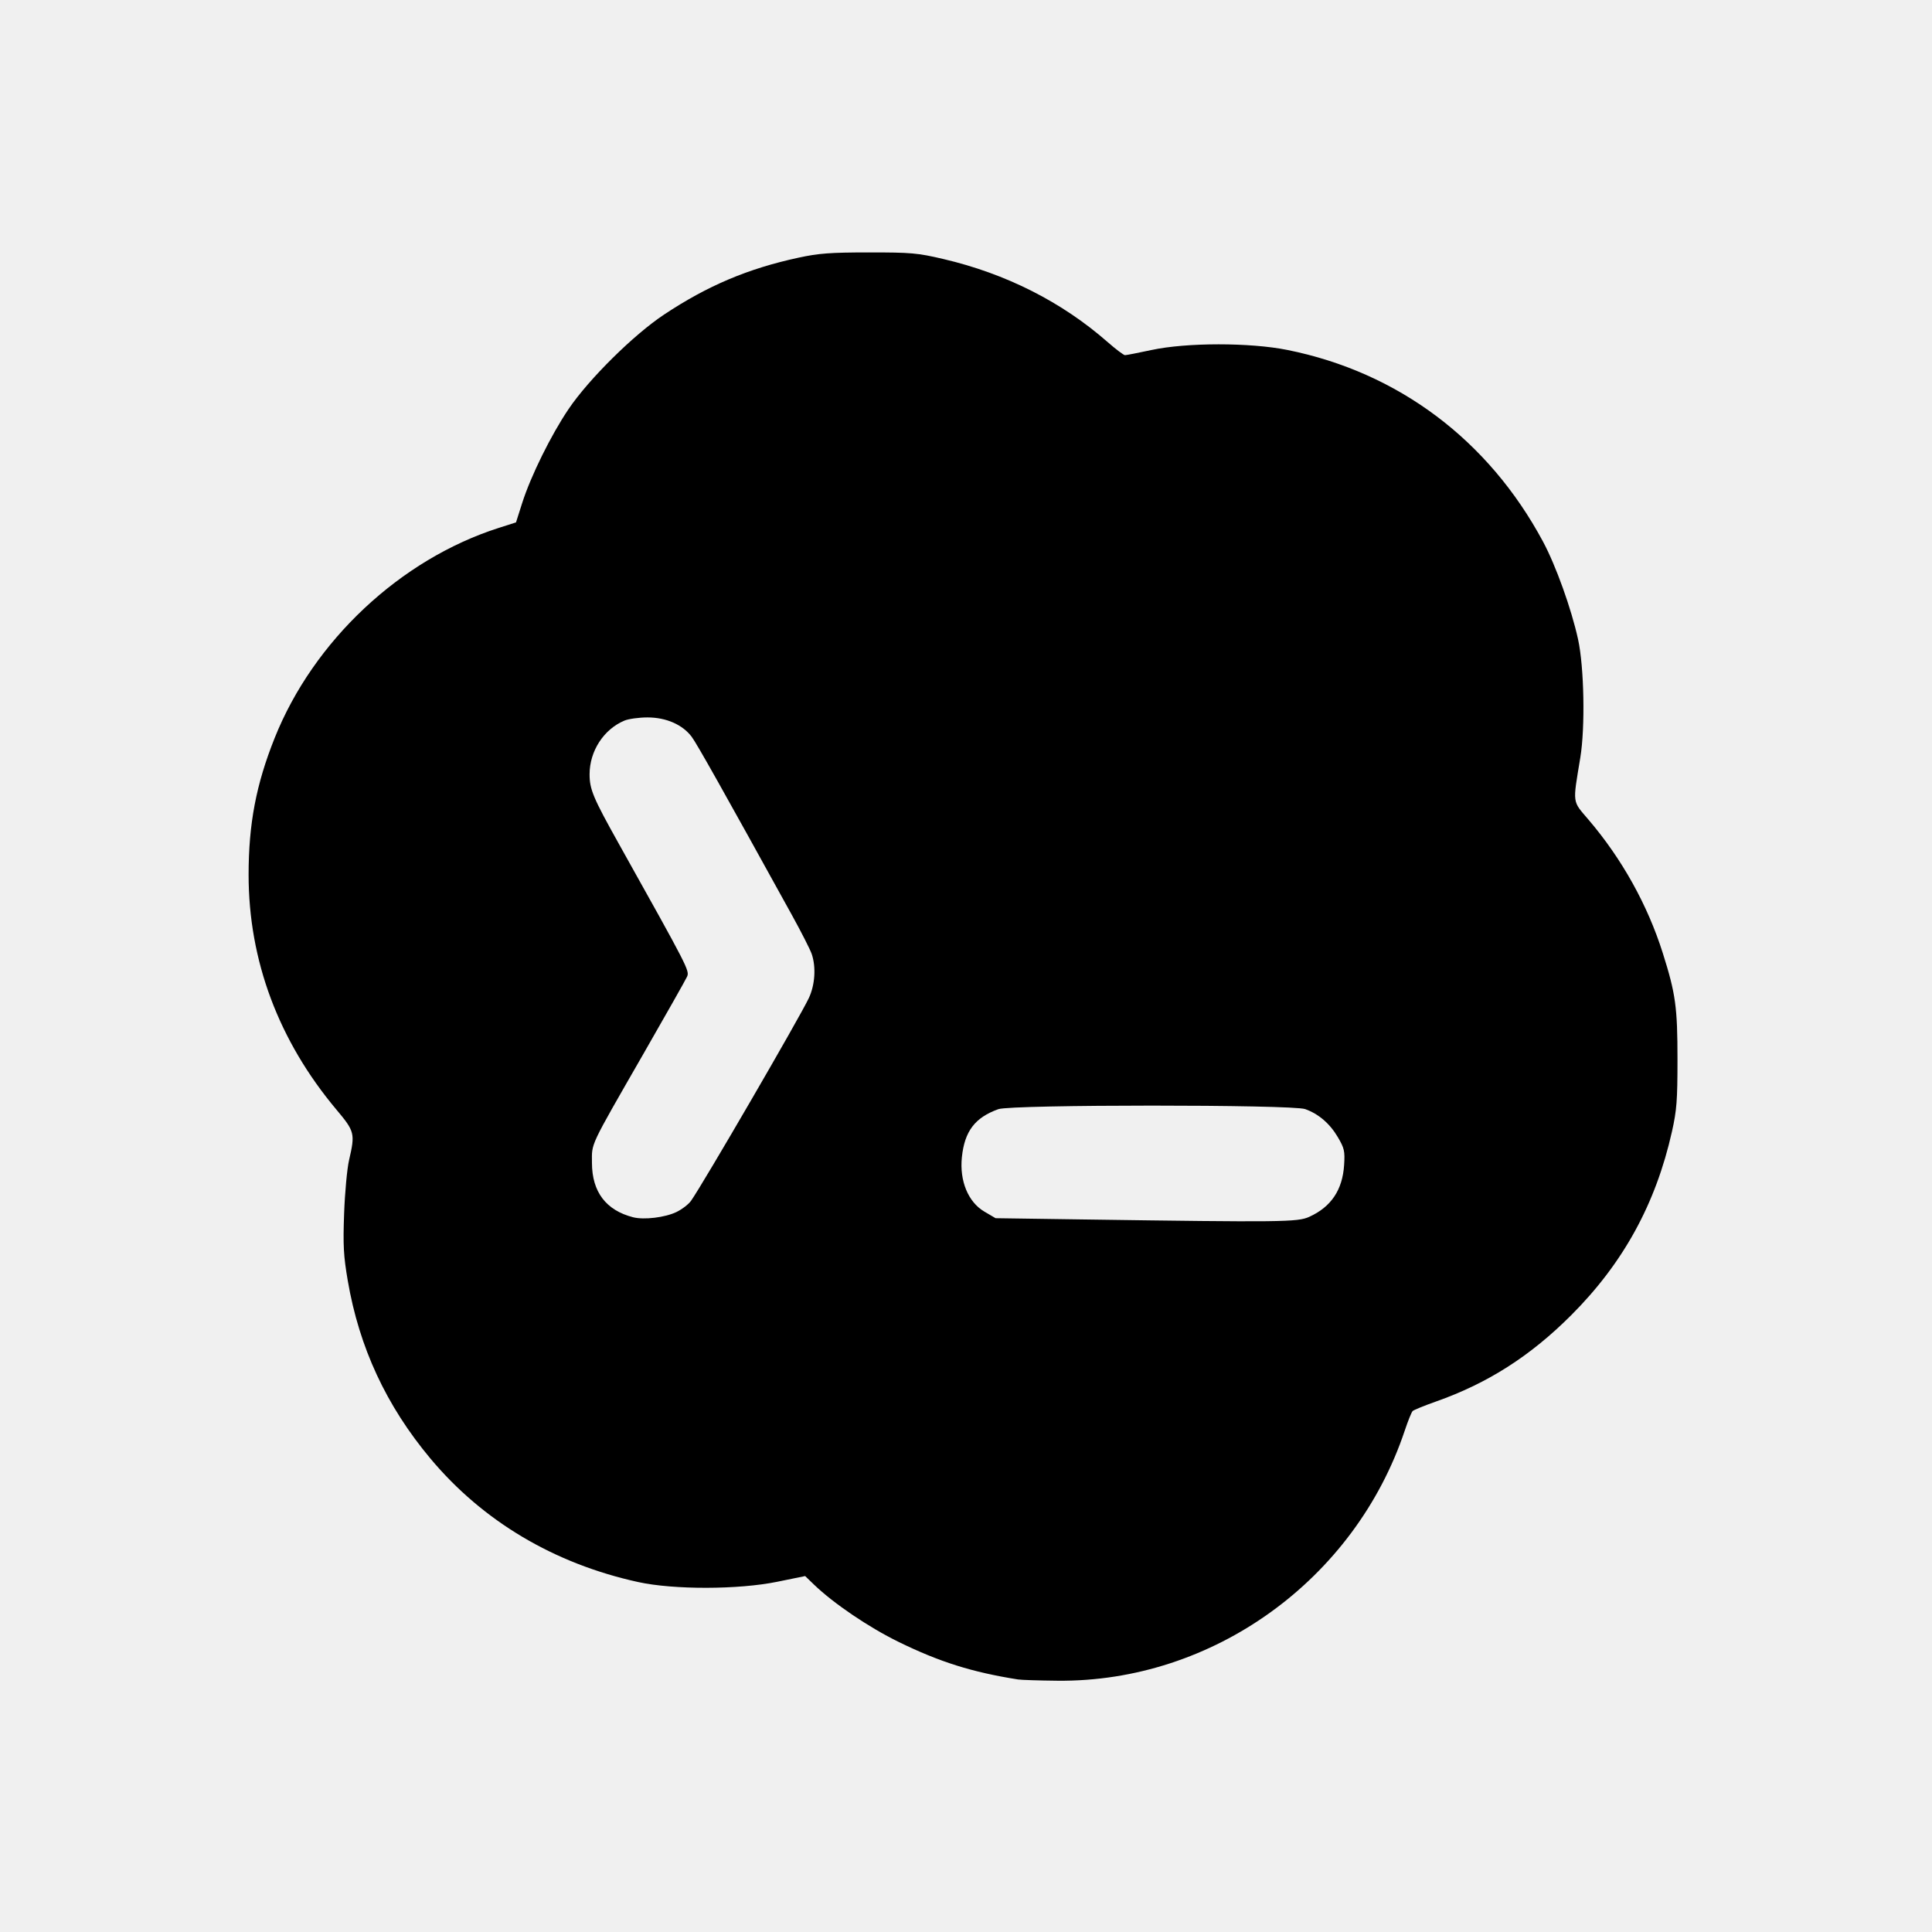
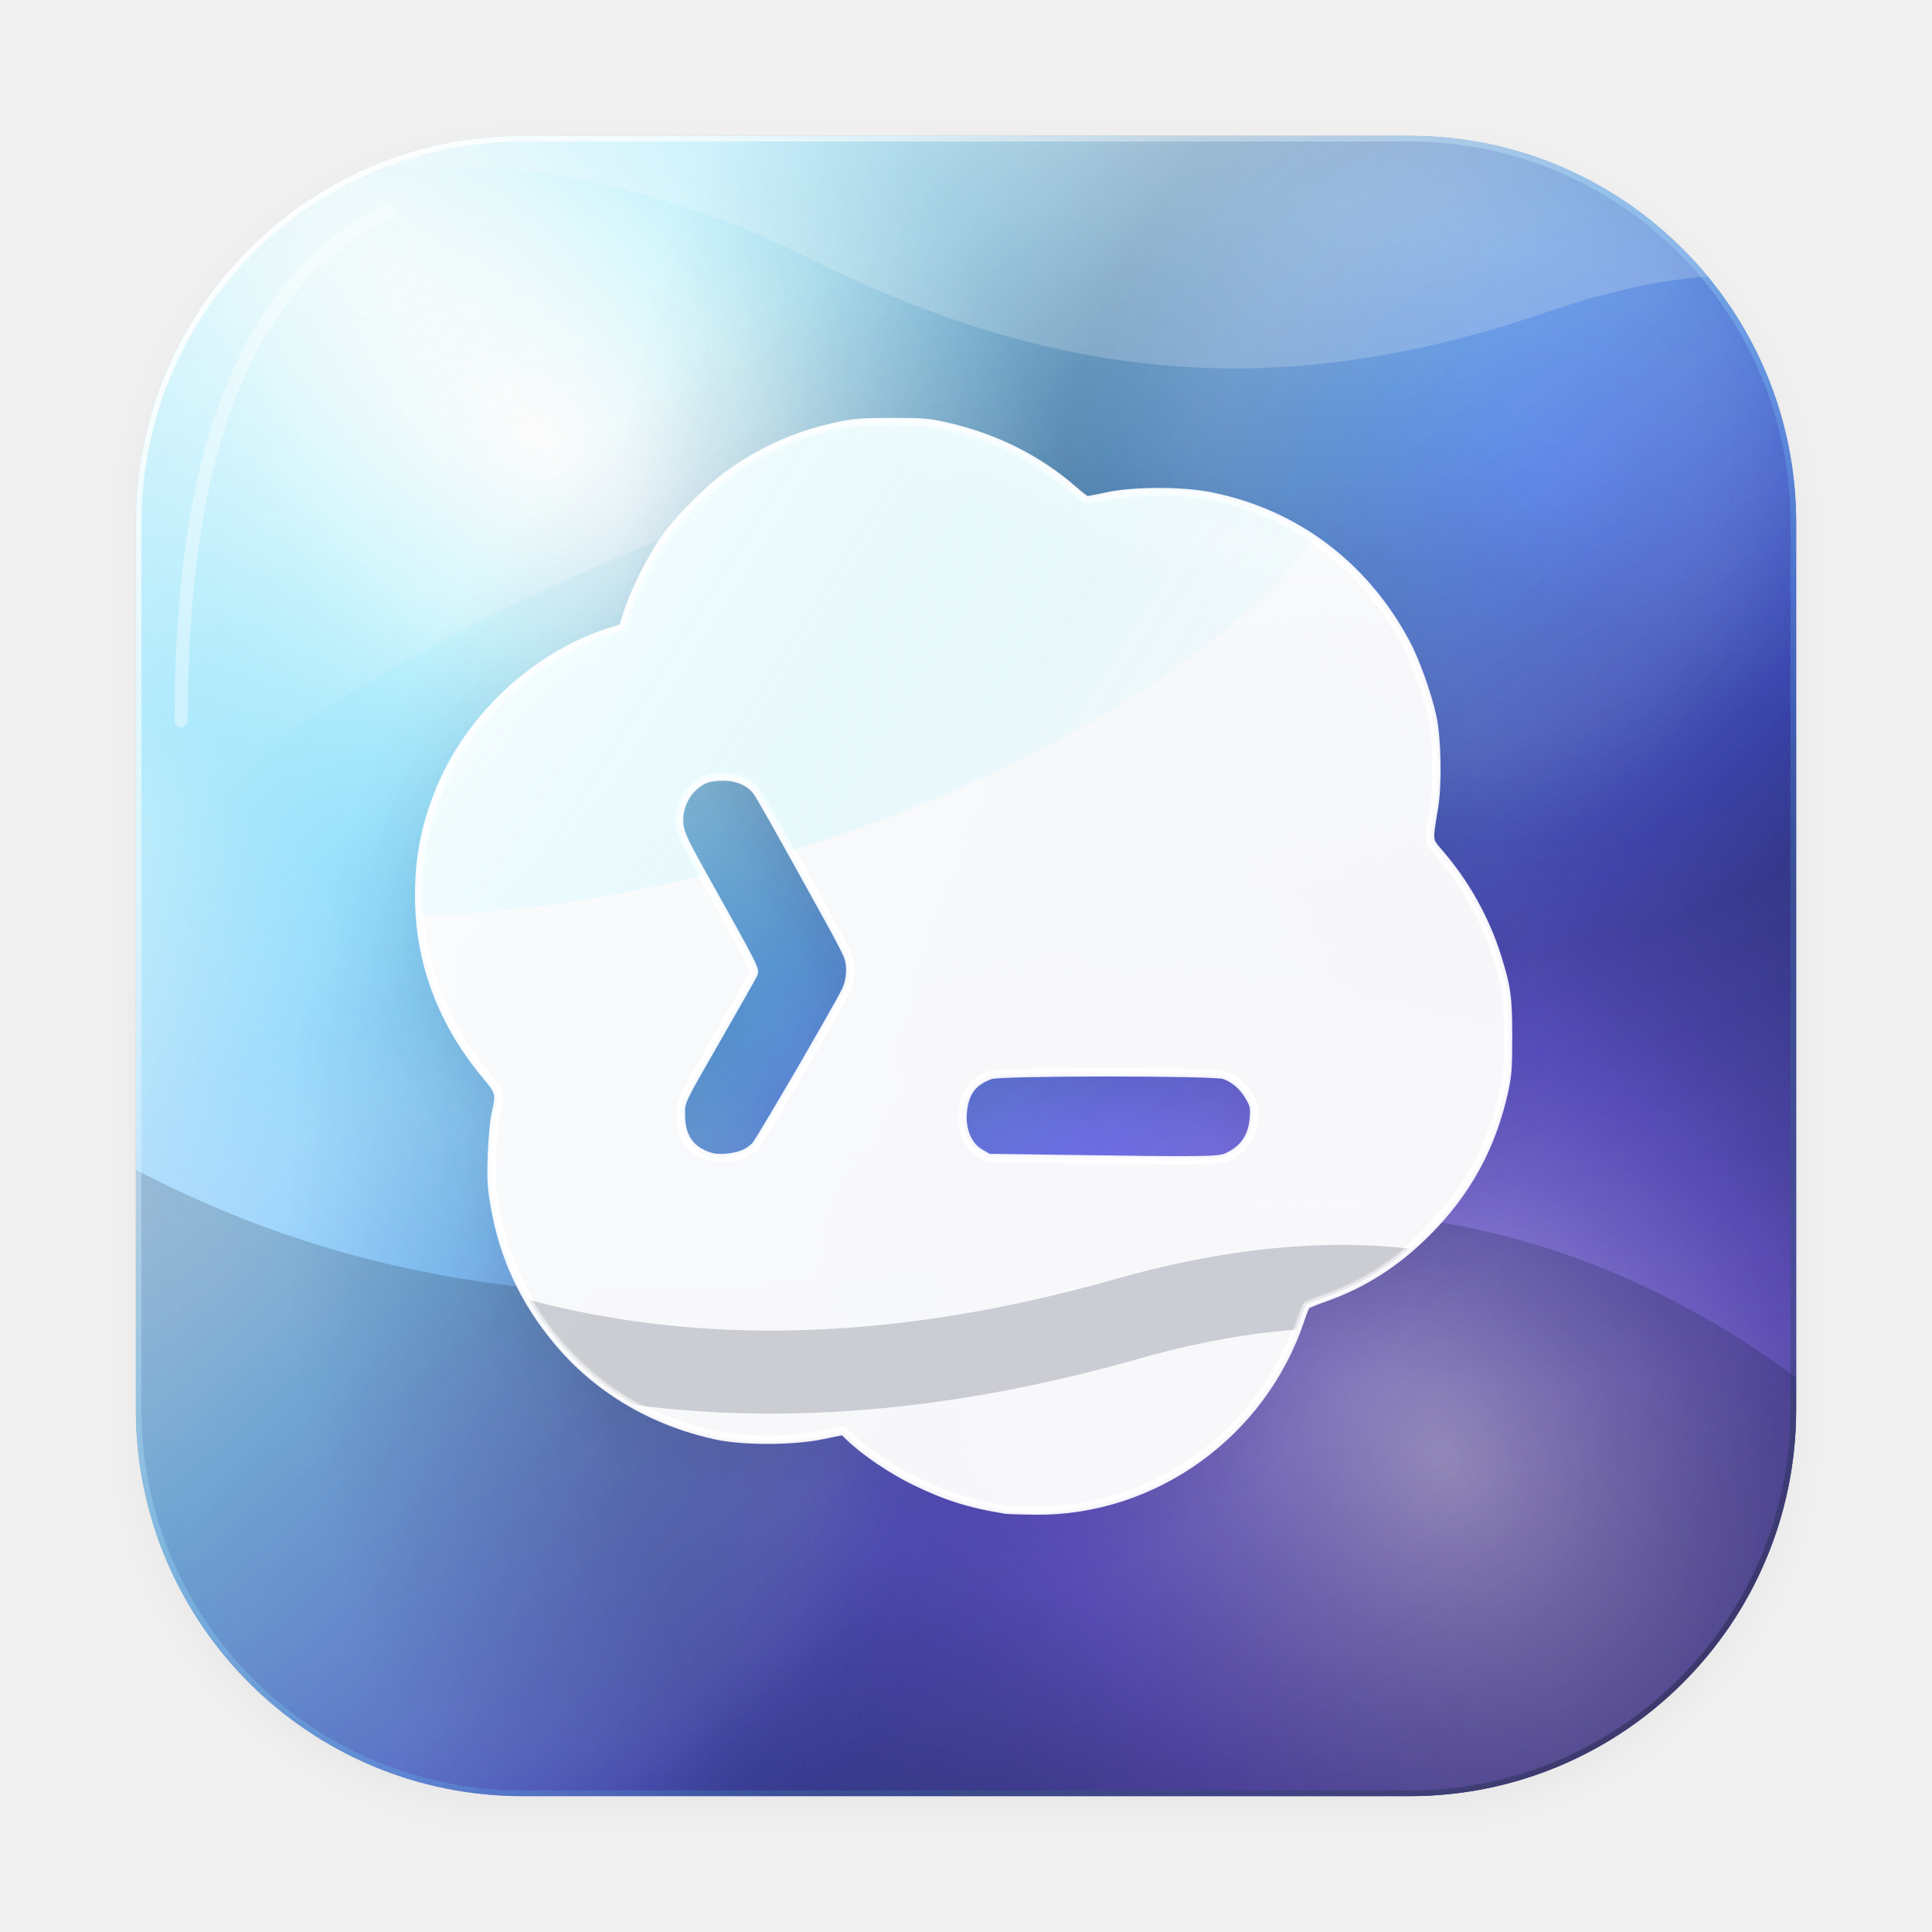
- <svg xmlns="http://www.w3.org/2000/svg" width="816" height="816" version="1.1" viewBox="0 0 215.9 215.9" xml:space="preserve">
-   <path d="m113.77 187.68c-5.144-0.815-8.765-1.953-13.361-4.202-3.319-1.624-7.271-4.302-9.451-6.405l-0.984-0.949-3.117 0.638c-4.336 0.887-11.582 0.901-15.552 0.029-9.387-2.061-17.349-6.796-23.21-13.804-4.928-5.893-7.955-12.409-9.233-19.878-0.474-2.773-0.537-3.921-0.407-7.507 0.084-2.328 0.332-5.007 0.551-5.953 0.691-2.983 0.634-3.213-1.403-5.638-6.468-7.704-9.822-16.669-9.822-26.251 0-5.689 0.836-10.087 2.903-15.267 4.344-10.887 14.051-19.988 25.069-23.506l1.911-0.61 0.688-2.162c0.961-3.018 3.23-7.613 5.189-10.507 2.272-3.358 7.263-8.294 10.675-10.559 4.859-3.226 9.37-5.134 15.015-6.353 2.274-0.491 3.545-0.586 7.871-0.588 4.721-0.002 5.427 0.061 8.314 0.736 7.002 1.639 13.243 4.794 18.36 9.281 0.919 0.806 1.793 1.465 1.943 1.465 0.15 0 1.482-0.26 2.96-0.577 3.923-0.843 11.004-0.846 15.183-0.006 12.375 2.487 22.476 10.06 28.571 21.422 1.436 2.677 3.167 7.502 3.914 10.911 0.681 3.106 0.809 9.843 0.251 13.229-0.863 5.238-0.926 4.768 0.932 6.947 3.723 4.366 6.581 9.501 8.283 14.882 1.44 4.551 1.645 6.037 1.645 11.906 0 4.574-0.084 5.664-0.615 8.038-1.813 8.096-5.448 14.718-11.28 20.547-4.563 4.561-9.318 7.595-15.093 9.631-1.31 0.462-2.483 0.941-2.608 1.064-0.125 0.124-0.519 1.099-0.876 2.168-5.583 16.699-21.453 28.135-38.809 27.968-2.059-0.02-4.042-0.083-4.405-0.141zm32.544-51.703c2.438-1.104 3.716-3.009 3.891-5.799 0.097-1.543 0.025-1.861-0.697-3.092-0.893-1.524-2.155-2.609-3.657-3.145-1.464-0.522-32.812-0.518-34.278 5e-3 -2.618 0.934-3.781 2.463-4.083 5.366-0.275 2.652 0.701 5.019 2.51 6.082l1.255 0.738 9.657 0.139c22.425 0.322 24.085 0.303 25.4-0.292zm-70.712-0.54c0.617-0.298 1.347-0.86 1.62-1.247 1.36-1.926 12.168-20.527 13.169-22.665 0.689-1.472 0.817-3.461 0.316-4.921-0.17-0.495-1.163-2.447-2.207-4.339-7.703-13.956-10.633-19.166-11.204-19.929-1.02-1.359-2.856-2.164-4.933-2.164-0.955 0-2.12 0.161-2.588 0.357-2.308 0.967-3.889 3.404-3.889 5.993 0 1.689 0.398 2.637 3.258 7.752 7.814 13.976 7.934 14.21 7.629 14.879-0.16 0.351-2.362 4.246-4.895 8.656-6.079 10.588-5.734 9.855-5.727 12.16 0.01 3.226 1.571 5.283 4.597 6.059 1.22 0.313 3.58 0.026 4.854-0.59z" fill="#000000" />
+ <svg xmlns="http://www.w3.org/2000/svg" xmlns:xlink="http://www.w3.org/1999/xlink" width="1024" height="1024" viewBox="0 0 1024 1024" version="1.1">
+   <defs>
+     <path id="codex-glyph-source" d="m113.77 187.68c-5.144-0.815-8.765-1.953-13.361-4.202-3.319-1.624-7.271-4.302-9.451-6.405l-0.984-0.949-3.117 0.638c-4.336 0.887-11.582 0.901-15.552 0.029-9.387-2.061-17.349-6.796-23.21-13.804-4.928-5.893-7.955-12.409-9.233-19.878-0.474-2.773-0.537-3.921-0.407-7.507 0.084-2.328 0.332-5.007 0.551-5.953 0.691-2.983 0.634-3.213-1.403-5.638-6.468-7.704-9.822-16.669-9.822-26.251 0-5.689 0.836-10.087 2.903-15.267 4.344-10.887 14.051-19.988 25.069-23.506l1.911-0.61 0.688-2.162c0.961-3.018 3.23-7.613 5.189-10.507 2.272-3.358 7.263-8.294 10.675-10.559 4.859-3.226 9.37-5.134 15.015-6.353 2.274-0.491 3.545-0.586 7.871-0.588 4.721-0.002 5.427 0.061 8.314 0.736 7.002 1.639 13.243 4.794 18.36 9.281 0.919 0.806 1.793 1.465 1.943 1.465 0.15 0 1.482-0.26 2.96-0.577 3.923-0.843 11.004-0.846 15.183-0.006 12.375 2.487 22.476 10.06 28.571 21.422 1.436 2.677 3.167 7.502 3.914 10.911 0.681 3.106 0.809 9.843 0.251 13.229-0.863 5.238-0.926 4.768 0.932 6.947 3.723 4.366 6.581 9.501 8.283 14.882 1.44 4.551 1.645 6.037 1.645 11.906 0 4.574-0.084 5.664-0.615 8.038-1.813 8.096-5.448 14.718-11.28 20.547-4.563 4.561-9.318 7.595-15.093 9.631-1.31 0.462-2.483 0.941-2.608 1.064-0.125 0.124-0.519 1.099-0.876 2.168-5.583 16.699-21.453 28.135-38.809 27.968-2.059-0.02-4.042-0.083-4.405-0.141zm32.544-51.703c2.438-1.104 3.716-3.009 3.891-5.799 0.097-1.543 0.025-1.861-0.697-3.092-0.893-1.524-2.155-2.609-3.657-3.145-1.464-0.522-32.812-0.518-34.278 5e-3 -2.618 0.934-3.781 2.463-4.083 5.366-0.275 2.652 0.701 5.019 2.51 6.082l1.255 0.738 9.657 0.139c22.425 0.322 24.085 0.303 25.4-0.292zm-70.712-0.54c0.617-0.298 1.347-0.86 1.62-1.247 1.36-1.926 12.168-20.527 13.169-22.665 0.689-1.472 0.817-3.461 0.316-4.921-0.17-0.495-1.163-2.447-2.207-4.339-7.703-13.956-10.633-19.166-11.204-19.929-1.02-1.359-2.856-2.164-4.933-2.164-0.955 0-2.12 0.161-2.588 0.357-2.308 0.967-3.889 3.404-3.889 5.993 0 1.689 0.398 2.637 3.258 7.752 7.814 13.976 7.934 14.21 7.629 14.879-0.16 0.351-2.362 4.246-4.895 8.656-6.079 10.588-5.734 9.855-5.727 12.16 0.01 3.226 1.571 5.283 4.597 6.059 1.22 0.313 3.58 0.026 4.854-0.59z" />
+     <clipPath id="icon-mask" clipPathUnits="userSpaceOnUse">
+       <rect x="72" y="72" width="880" height="880" rx="205" ry="205" />
+     </clipPath>
+     <clipPath id="glyph-mask" clipPathUnits="userSpaceOnUse">
+       <use href="#codex-glyph-source" xlink:href="#codex-glyph-source" transform="translate(121.8 121.8) scale(3.614)" />
+     </clipPath>
+     <linearGradient id="base-gradient" x1="134" y1="116" x2="890" y2="930" gradientUnits="userSpaceOnUse">
+       <stop offset="0" stop-color="#F7FCFF" />
+       <stop offset="0.18" stop-color="#DFF4FF" />
+       <stop offset="0.43" stop-color="#71BFFF" />
+       <stop offset="0.67" stop-color="#5B62F1" />
+       <stop offset="1" stop-color="#121A35" />
+     </linearGradient>
+     <radialGradient id="aqua-bloom" cx="0" cy="0" r="1" gradientUnits="userSpaceOnUse" gradientTransform="translate(283 230) rotate(39) scale(640 460)">
+       <stop offset="0" stop-color="#FFFFFF" stop-opacity="0.98" />
+       <stop offset="0.23" stop-color="#BDF8FF" stop-opacity="0.88" />
+       <stop offset="0.55" stop-color="#31D2FF" stop-opacity="0.40" />
+       <stop offset="1" stop-color="#31D2FF" stop-opacity="0" />
+     </radialGradient>
+     <radialGradient id="violet-bloom" cx="0" cy="0" r="1" gradientUnits="userSpaceOnUse" gradientTransform="translate(764 770) rotate(-125) scale(700 560)">
+       <stop offset="0" stop-color="#D9C4FF" stop-opacity="0.92" />
+       <stop offset="0.36" stop-color="#8B68FF" stop-opacity="0.62" />
+       <stop offset="0.72" stop-color="#2A266C" stop-opacity="0.30" />
+       <stop offset="1" stop-color="#2A266C" stop-opacity="0" />
+     </radialGradient>
+     <radialGradient id="deep-bloom" cx="0" cy="0" r="1" gradientUnits="userSpaceOnUse" gradientTransform="translate(818 250) rotate(138) scale(500 470)">
+       <stop offset="0" stop-color="#2558FF" stop-opacity="0.36" />
+       <stop offset="0.52" stop-color="#091540" stop-opacity="0.34" />
+       <stop offset="1" stop-color="#091540" stop-opacity="0" />
+     </radialGradient>
+     <linearGradient id="glass-sheet" x1="185" y1="90" x2="820" y2="862" gradientUnits="userSpaceOnUse">
+       <stop offset="0" stop-color="#FFFFFF" stop-opacity="0.92" />
+       <stop offset="0.16" stop-color="#FFFFFF" stop-opacity="0.45" />
+       <stop offset="0.48" stop-color="#FFFFFF" stop-opacity="0.10" />
+       <stop offset="0.73" stop-color="#0B1024" stop-opacity="0.06" />
+       <stop offset="1" stop-color="#0B1024" stop-opacity="0.32" />
+     </linearGradient>
+     <linearGradient id="inner-border" x1="148" y1="84" x2="876" y2="930" gradientUnits="userSpaceOnUse">
+       <stop offset="0" stop-color="#FFFFFF" stop-opacity="0.92" />
+       <stop offset="0.26" stop-color="#FFFFFF" stop-opacity="0.38" />
+       <stop offset="0.62" stop-color="#6AD9FF" stop-opacity="0.20" />
+       <stop offset="1" stop-color="#070B19" stop-opacity="0.34" />
+     </linearGradient>
+     <linearGradient id="glyph-glass" x1="265" y1="194" x2="771" y2="844" gradientUnits="userSpaceOnUse">
+       <stop offset="0" stop-color="#FFFFFF" stop-opacity="0.96" />
+       <stop offset="0.20" stop-color="#F5FDFF" stop-opacity="0.74" />
+       <stop offset="0.47" stop-color="#BDEFFF" stop-opacity="0.45" />
+       <stop offset="0.70" stop-color="#8BA3FF" stop-opacity="0.36" />
+       <stop offset="1" stop-color="#1B2545" stop-opacity="0.48" />
+     </linearGradient>
+     <linearGradient id="glyph-rim" x1="218" y1="166" x2="815" y2="852" gradientUnits="userSpaceOnUse">
+       <stop offset="0" stop-color="#FFFFFF" stop-opacity="0.92" />
+       <stop offset="0.38" stop-color="#EFFFFF" stop-opacity="0.44" />
+       <stop offset="0.72" stop-color="#3C64FF" stop-opacity="0.20" />
+       <stop offset="1" stop-color="#070B19" stop-opacity="0.40" />
+     </linearGradient>
+     <linearGradient id="glyph-hotline" x1="270" y1="220" x2="705" y2="744" gradientUnits="userSpaceOnUse">
+       <stop offset="0" stop-color="#FFFFFF" stop-opacity="0.98" />
+       <stop offset="0.42" stop-color="#BDF7FF" stop-opacity="0.38" />
+       <stop offset="1" stop-color="#FFFFFF" stop-opacity="0" />
+     </linearGradient>
+     <radialGradient id="corner-glint" cx="0" cy="0" r="1" gradientUnits="userSpaceOnUse" gradientTransform="translate(211 148) rotate(46) scale(490 245)">
+       <stop offset="0" stop-color="#FFFFFF" stop-opacity="0.92" />
+       <stop offset="0.42" stop-color="#FFFFFF" stop-opacity="0.27" />
+       <stop offset="1" stop-color="#FFFFFF" stop-opacity="0" />
+     </radialGradient>
+     <filter id="icon-shadow" x="-16%" y="-12%" width="132%" height="138%" color-interpolation-filters="sRGB">
+       <feDropShadow dx="0" dy="32" stdDeviation="31" flood-color="#03040A" flood-opacity="0.34" />
+       <feDropShadow dx="0" dy="7" stdDeviation="9" flood-color="#03040A" flood-opacity="0.18" />
+     </filter>
+     <filter id="soft-glass-blur" x="-20%" y="-20%" width="140%" height="140%" color-interpolation-filters="sRGB">
+       <feGaussianBlur stdDeviation="22" />
+     </filter>
+     <filter id="glyph-shadow" x="-22%" y="-22%" width="144%" height="150%" color-interpolation-filters="sRGB">
+       <feDropShadow dx="0" dy="22" stdDeviation="20" flood-color="#02040B" flood-opacity="0.34" />
+       <feDropShadow dx="0" dy="4" stdDeviation="4" flood-color="#071336" flood-opacity="0.25" />
+     </filter>
+     <filter id="glyph-top-glow" x="-24%" y="-24%" width="148%" height="148%" color-interpolation-filters="sRGB">
+       <feGaussianBlur stdDeviation="10" result="blur" />
+       <feColorMatrix in="blur" type="matrix" values="1 0 0 0 0  0 1 0 0 0.88  0 0 1 0 1  0 0 0 0.42 0" />
+     </filter>
+     <filter id="texture" x="0" y="0" width="100%" height="100%" color-interpolation-filters="sRGB">
+       <feTurbulence type="fractalNoise" baseFrequency="0.92" numOctaves="2" seed="7" result="noise" />
+       <feColorMatrix in="noise" type="saturate" values="0" />
+       <feComponentTransfer>
+         <feFuncA type="table" tableValues="0 0.075" />
+       </feComponentTransfer>
+     </filter>
+   </defs>
+   <rect x="72" y="72" width="880" height="880" rx="205" ry="205" fill="#061022" opacity="0.18" filter="url(#icon-shadow)" />
+   <g clip-path="url(#icon-mask)">
+     <rect x="72" y="72" width="880" height="880" rx="205" ry="205" fill="url(#base-gradient)" />
+     <rect x="72" y="72" width="880" height="880" rx="205" ry="205" fill="url(#aqua-bloom)" />
+     <rect x="72" y="72" width="880" height="880" rx="205" ry="205" fill="url(#violet-bloom)" />
+     <rect x="72" y="72" width="880" height="880" rx="205" ry="205" fill="url(#deep-bloom)" />
+     <circle cx="256" cy="758" r="202" fill="#FFFFFF" opacity="0.12" filter="url(#soft-glass-blur)" />
+     <circle cx="778" cy="252" r="168" fill="#FFFFFF" opacity="0.10" filter="url(#soft-glass-blur)" />
+     <path d="M105 74H919C941.1 74 952 84.9 952 107V318C834 253 702 226 555 238C397 251 245 319 72 442V107C72 84.9 82.9 74 105 74Z" fill="url(#corner-glint)" opacity="0.78" />
+     <path d="M128 98C230 76 330 88 427 136C555 200 674 216 821 165C880 145 925 142 952 151V72H72V169C90 137 109 113 128 98Z" fill="#FFFFFF" opacity="0.20" />
+     <path d="M72 620C206 690 357 704 526 662C702 619 833 643 952 730V952H72Z" fill="#061023" opacity="0.20" />
+     <rect x="72" y="72" width="880" height="880" rx="205" ry="205" fill="url(#glass-sheet)" opacity="0.52" />
+     <rect x="72" y="72" width="880" height="880" rx="205" ry="205" filter="url(#texture)" opacity="0.62" />
+   </g>
+   <rect x="73.5" y="73.5" width="877" height="877" rx="203.5" ry="203.5" fill="none" stroke="url(#inner-border)" stroke-width="3" />
+   <path d="M206 112C125 151 96 250 96 382" fill="none" stroke="#FFFFFF" stroke-opacity="0.38" stroke-width="7" stroke-linecap="round" />
+   <g transform="translate(121.8 121.8) scale(3.614)" filter="url(#glyph-shadow)">
+     <use href="#codex-glyph-source" xlink:href="#codex-glyph-source" fill="#061022" opacity="0.24" />
+   </g>
+   <g transform="translate(121.8 121.8) scale(3.614)">
+     <use href="#codex-glyph-source" xlink:href="#codex-glyph-source" fill="url(#glyph-glass)" />
+     <use href="#codex-glyph-source" xlink:href="#codex-glyph-source" fill="none" stroke="url(#glyph-rim)" stroke-width="1.25" vector-effect="non-scaling-stroke" stroke-linejoin="round" />
+     <use href="#codex-glyph-source" xlink:href="#codex-glyph-source" fill="none" stroke="#FFFFFF" stroke-opacity="0.30" stroke-width="0.62" vector-effect="non-scaling-stroke" stroke-linejoin="round" />
+   </g>
+   <g clip-path="url(#glyph-mask)">
+     <ellipse cx="388" cy="316" rx="345" ry="138" fill="url(#glyph-hotline)" opacity="0.70" transform="rotate(-18 388 316)" />
+     <path d="M225 222C330 178 432 189 548 248C654 302 760 307 859 263" fill="none" stroke="#FFFFFF" stroke-opacity="0.42" stroke-width="31" stroke-linecap="round" filter="url(#glyph-top-glow)" />
+     <path d="M196 682C312 735 444 742 594 700C708 667 802 678 892 741" fill="none" stroke="#041023" stroke-opacity="0.18" stroke-width="44" stroke-linecap="round" />
+   </g>
+   <g transform="translate(121.8 121.8) scale(3.614)">
+     <use href="#codex-glyph-source" xlink:href="#codex-glyph-source" fill="none" stroke="#FFFFFF" stroke-opacity="0.52" stroke-width="0.82" vector-effect="non-scaling-stroke" stroke-linejoin="round" />
+   </g>
</svg>
